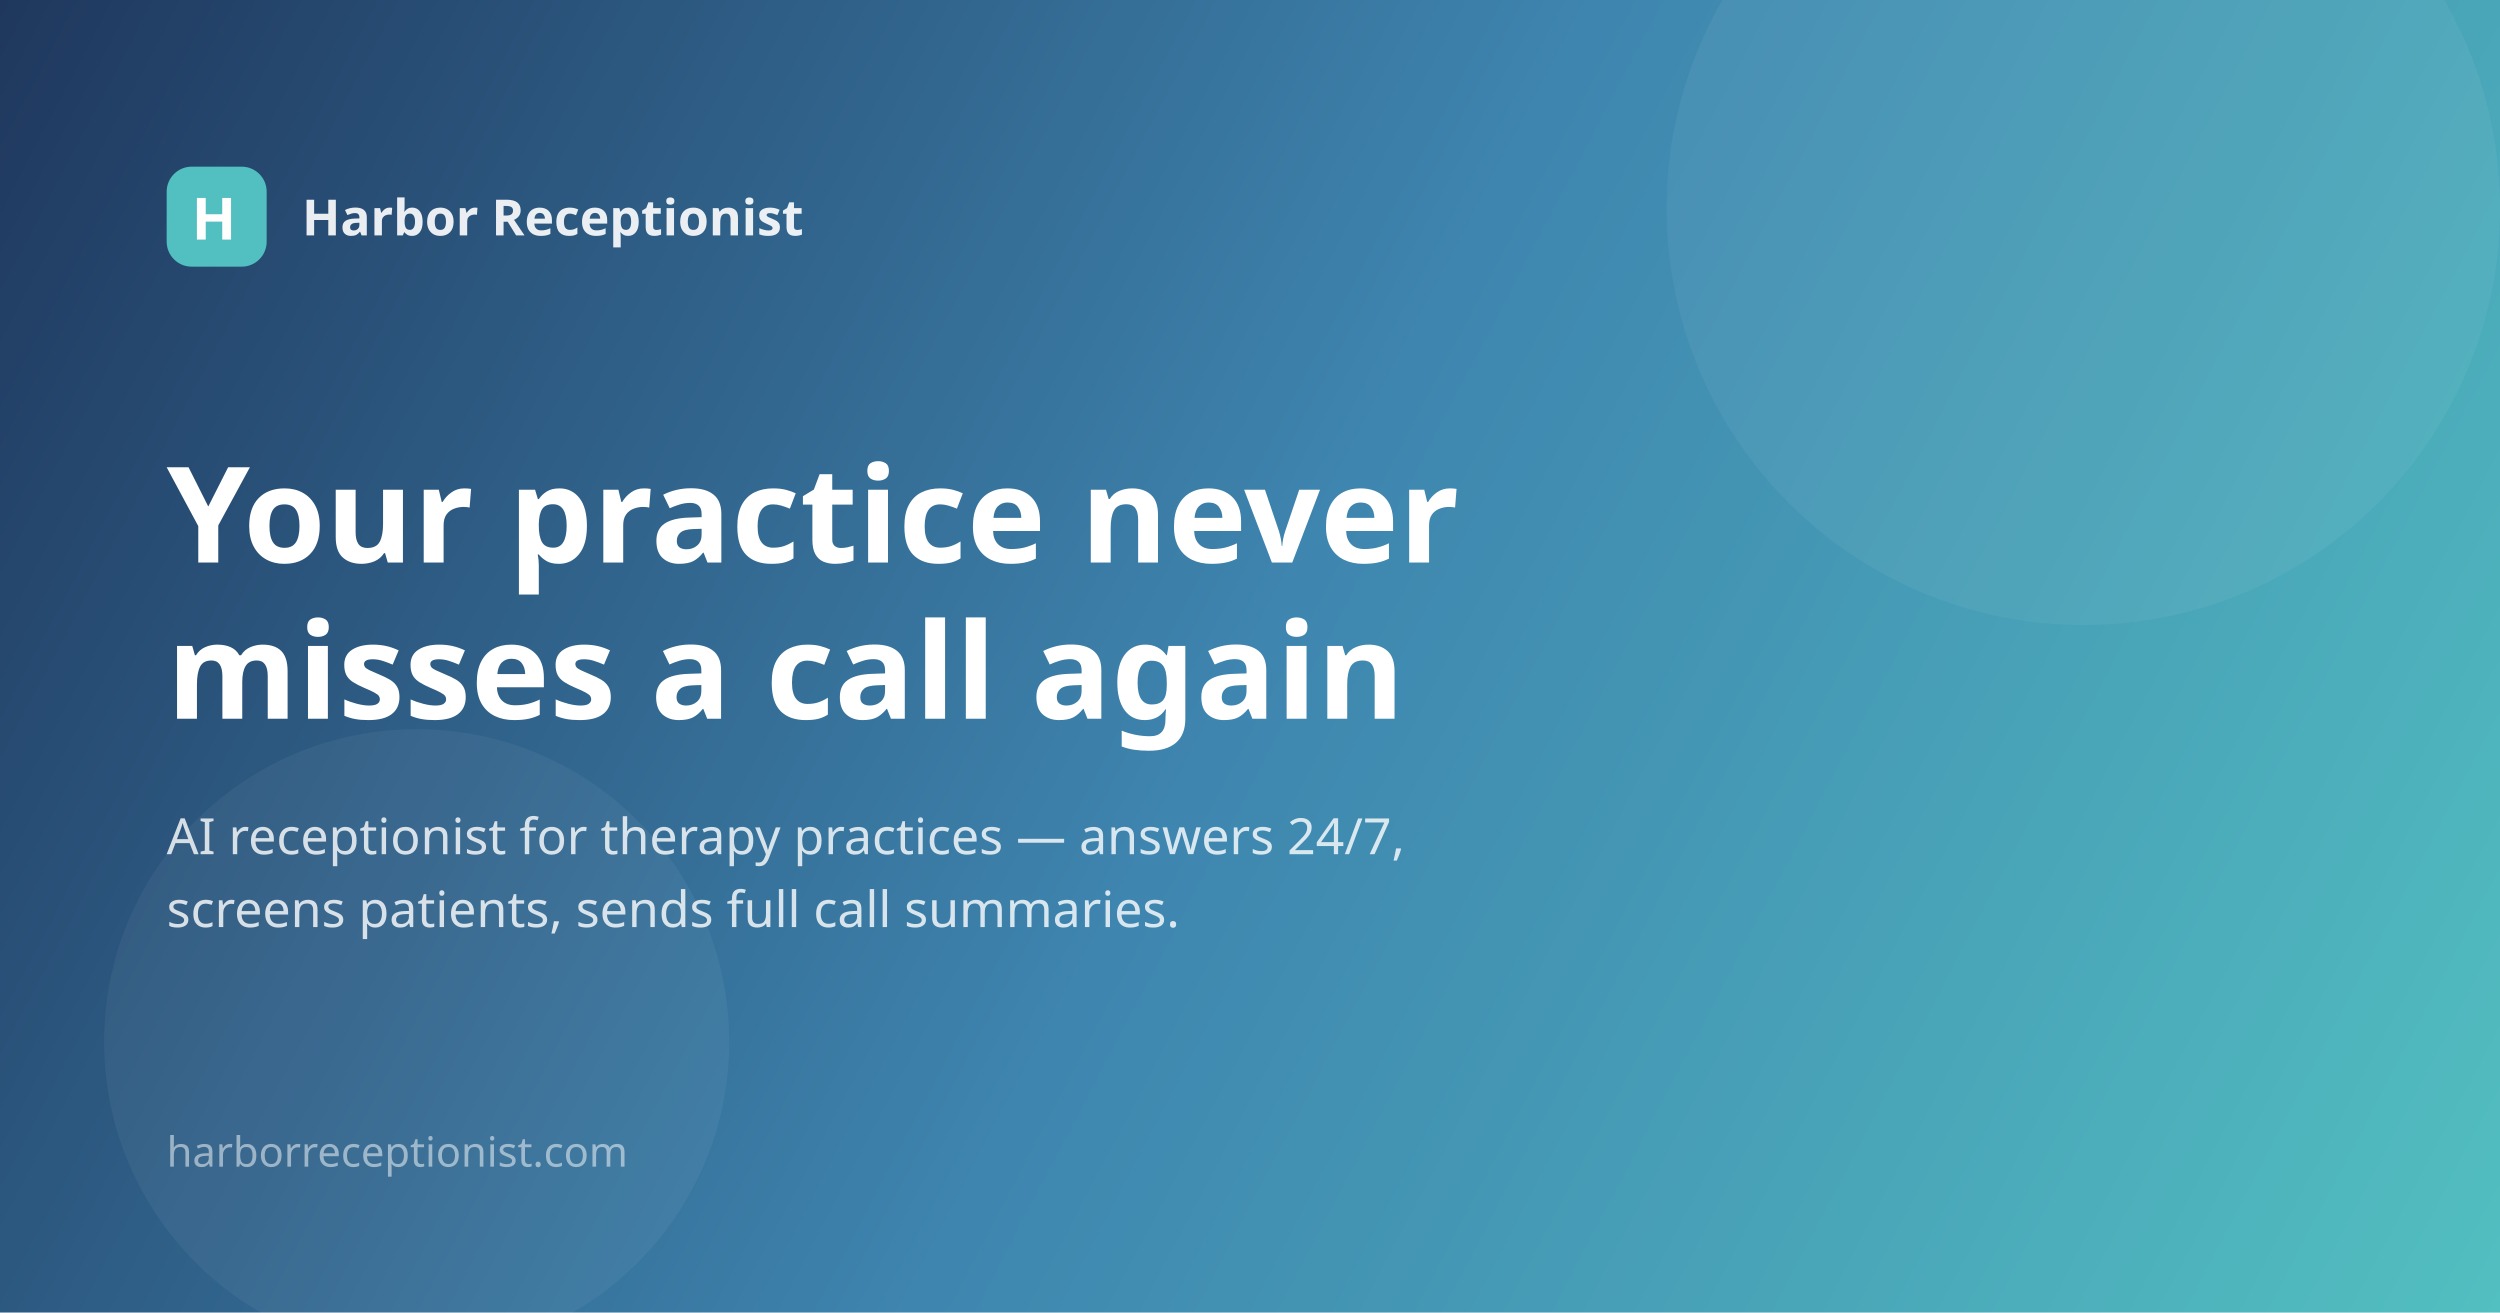
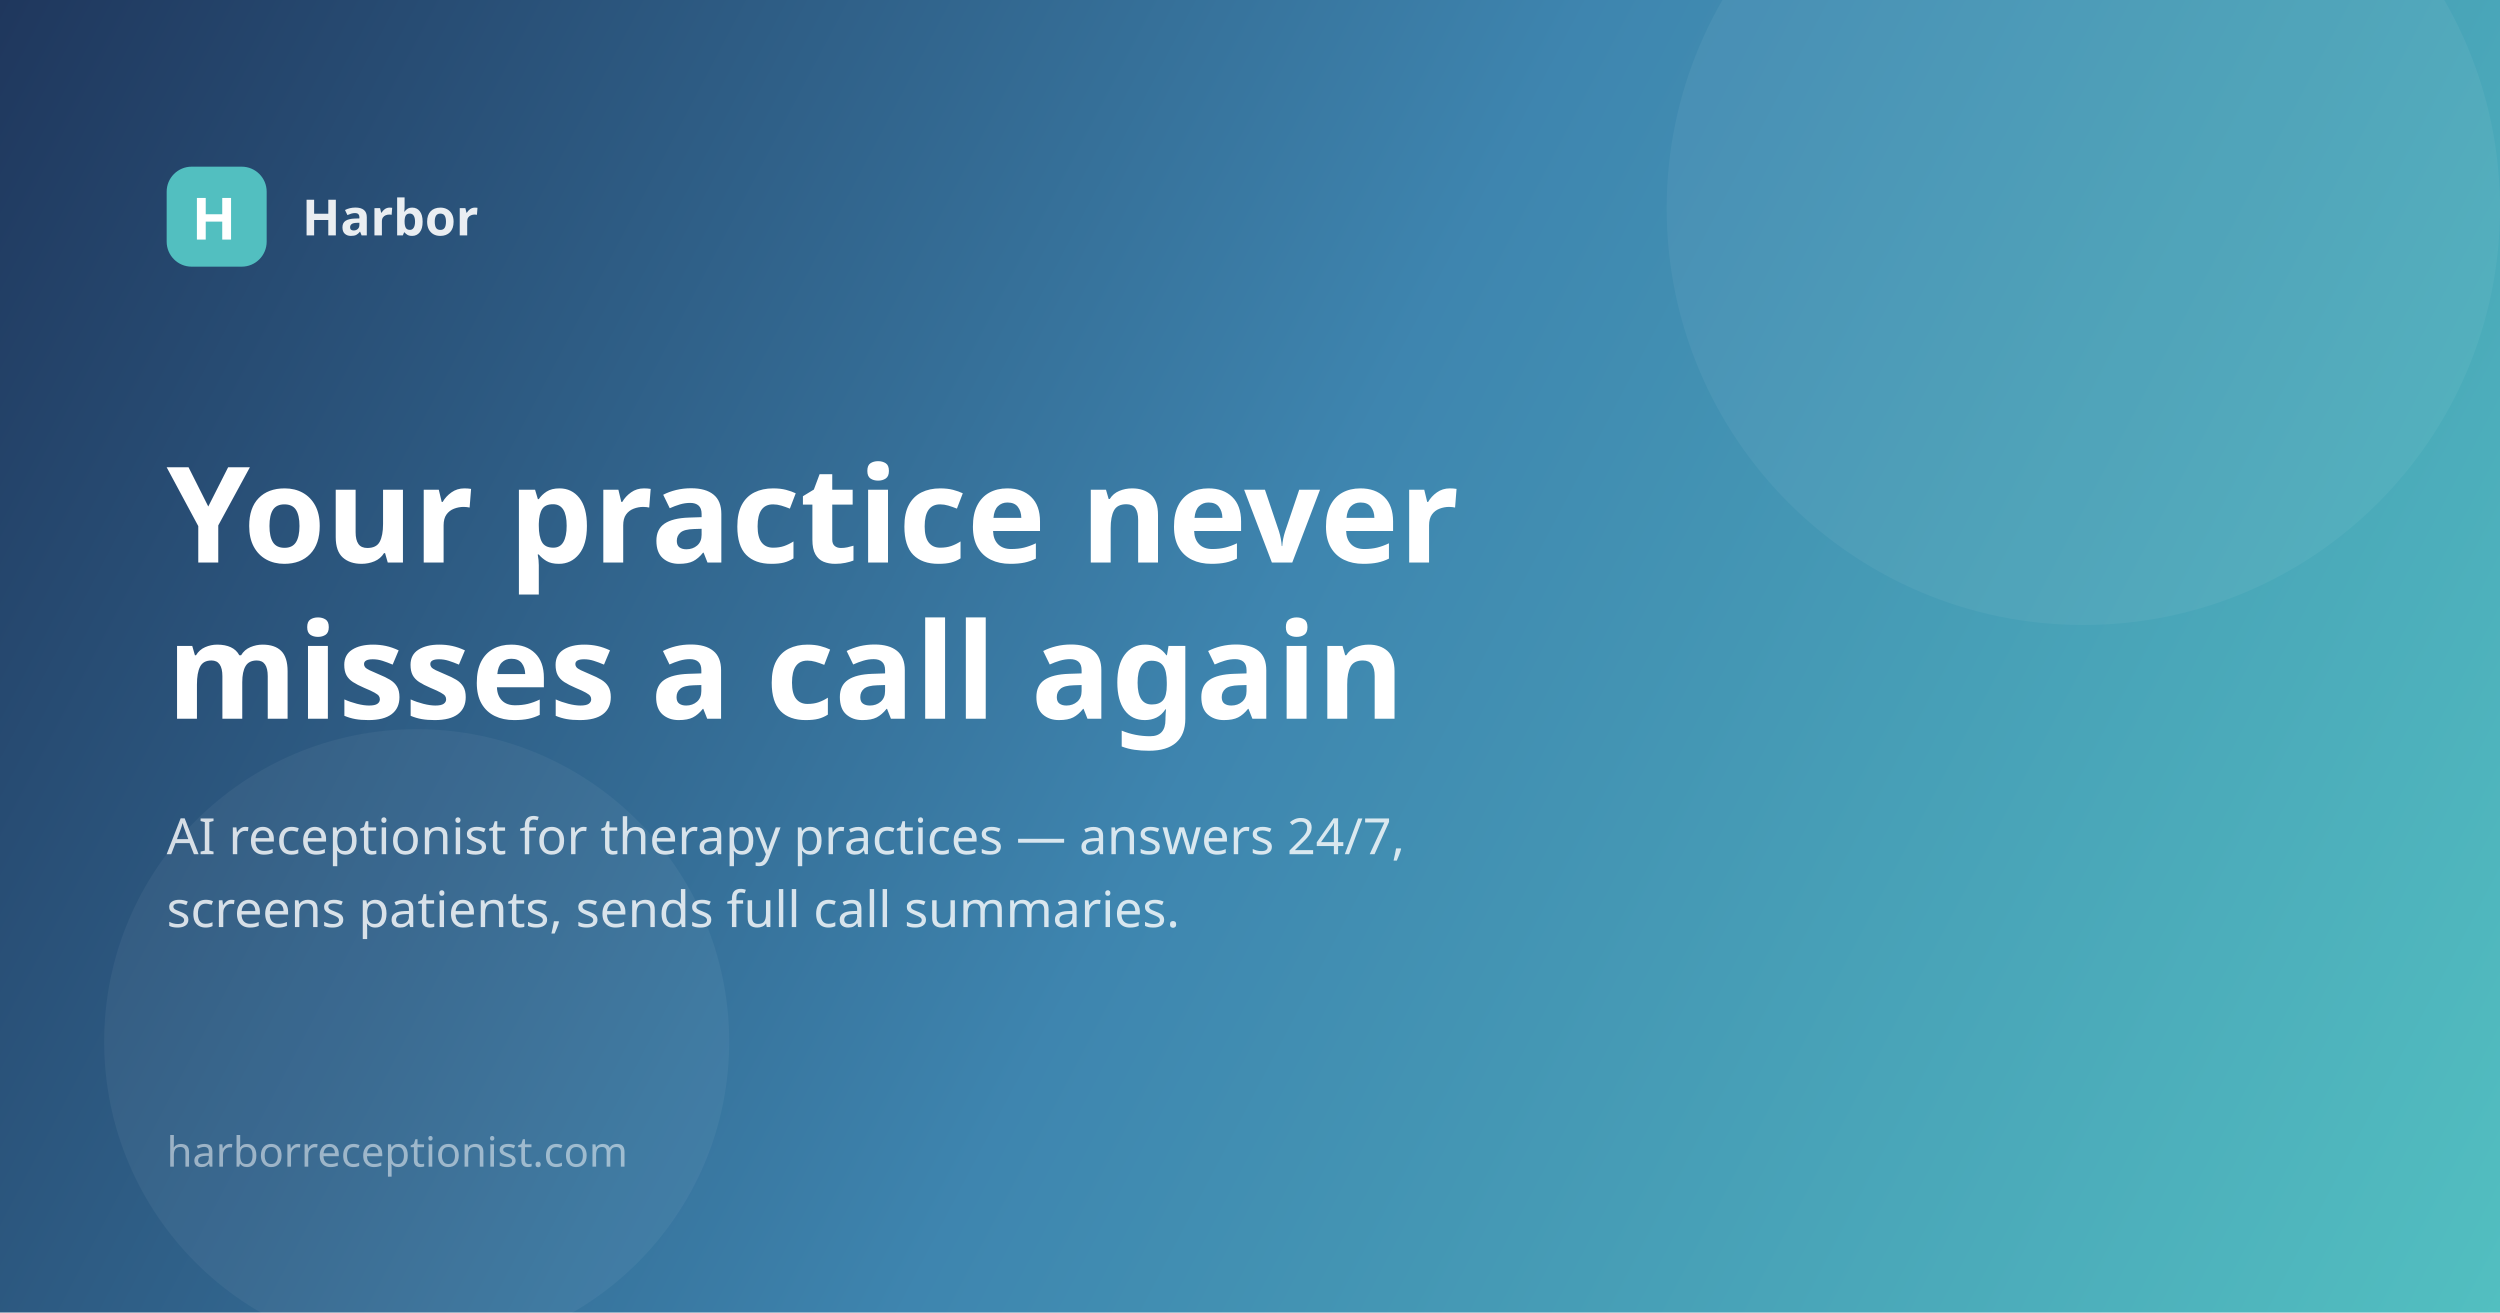
<svg xmlns="http://www.w3.org/2000/svg" width="1200" height="630" viewBox="0 0 1200 630" fill="none">
  <defs>
    <linearGradient id="bg" x1="0" y1="0" x2="1200" y2="630" gradientUnits="userSpaceOnUse">
      <stop offset="0%" stop-color="#1f375d" />
      <stop offset="50%" stop-color="#3e85af" />
      <stop offset="100%" stop-color="#52bfc0" />
    </linearGradient>
  </defs>
  <rect width="1200" height="630" fill="url(#bg)" />
  <circle cx="1000" cy="100" r="200" fill="white" fill-opacity="0.05" />
  <circle cx="200" cy="500" r="150" fill="white" fill-opacity="0.05" />
  <rect x="80" y="80" width="48" height="48" rx="12" fill="#52bfc0" />
  <text x="92" y="115" font-family="system-ui, sans-serif" font-size="28" font-weight="bold" fill="white">H</text>
-   <text x="145" y="113" font-family="system-ui, sans-serif" font-size="24" font-weight="600" fill="white" fill-opacity="0.9">Harbor Receptionist</text>
+   <text x="145" y="113" font-family="system-ui, sans-serif" font-size="24" font-weight="600" fill="white" fill-opacity="0.9">Harbor</text>
  <text x="80" y="270" font-family="system-ui, sans-serif" font-size="64" font-weight="bold" fill="white">Your practice never</text>
  <text x="80" y="345" font-family="system-ui, sans-serif" font-size="64" font-weight="bold" fill="white">misses a call again</text>
  <text x="80" y="410" font-family="system-ui, sans-serif" font-size="24" fill="white" fill-opacity="0.8">AI receptionist for therapy practices — answers 24/7,</text>
  <text x="80" y="445" font-family="system-ui, sans-serif" font-size="24" fill="white" fill-opacity="0.8">screens patients, sends full call summaries.</text>
  <text x="80" y="560" font-family="system-ui, sans-serif" font-size="20" fill="white" fill-opacity="0.5">harborreceptionist.com</text>
</svg>
